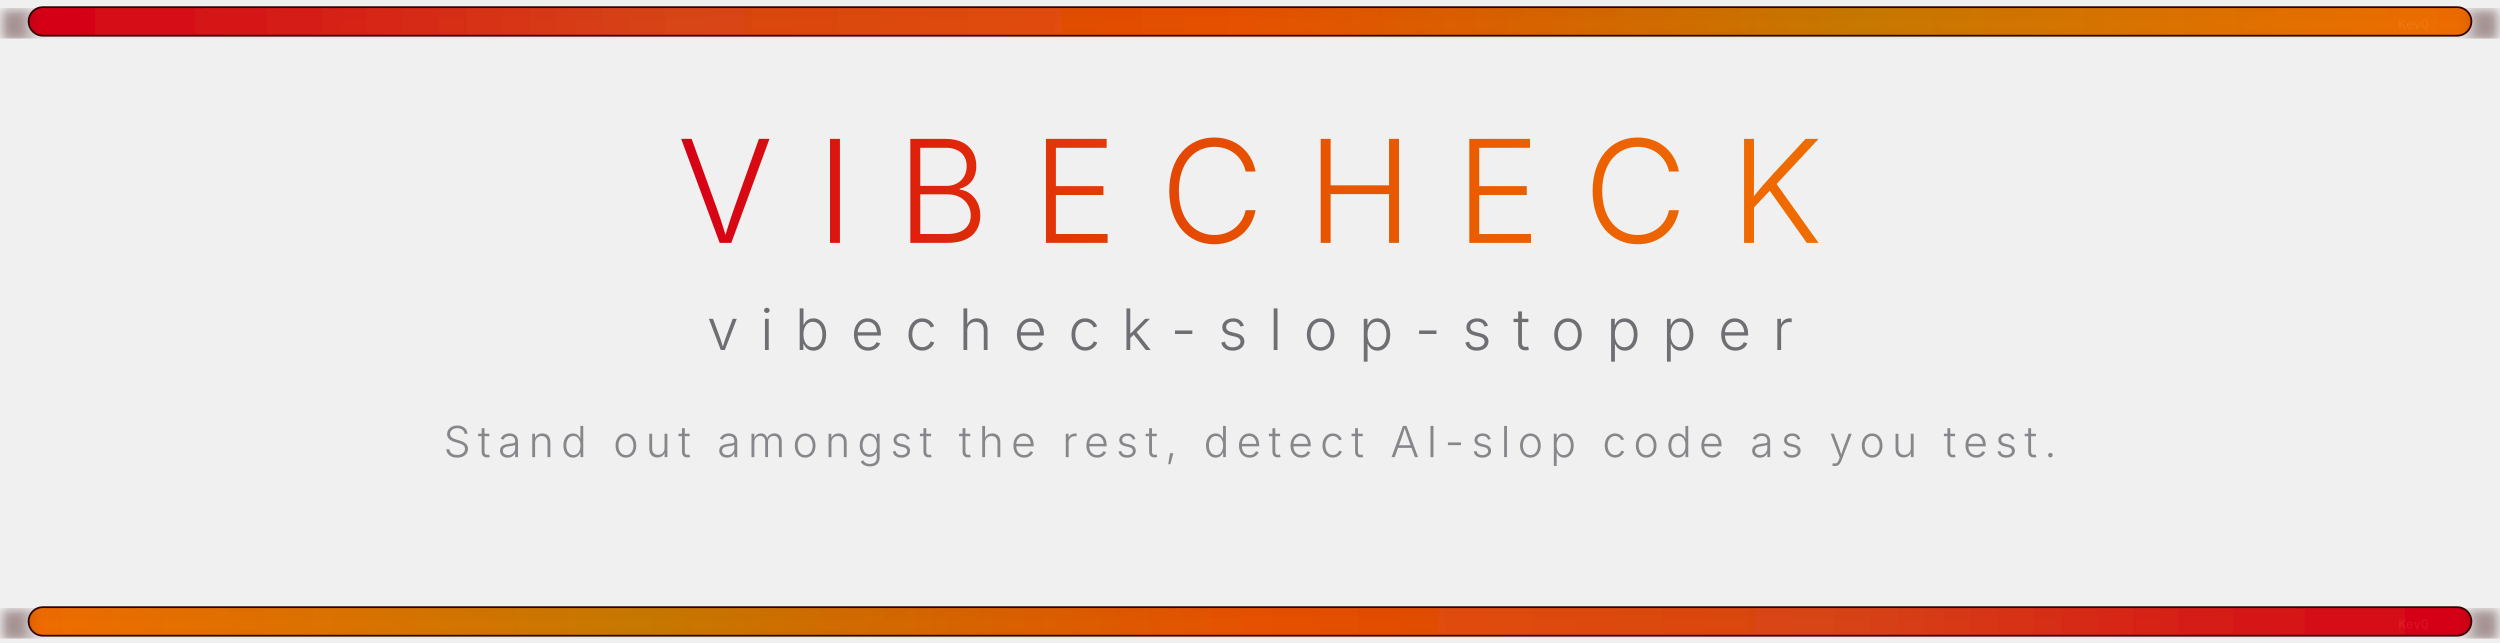
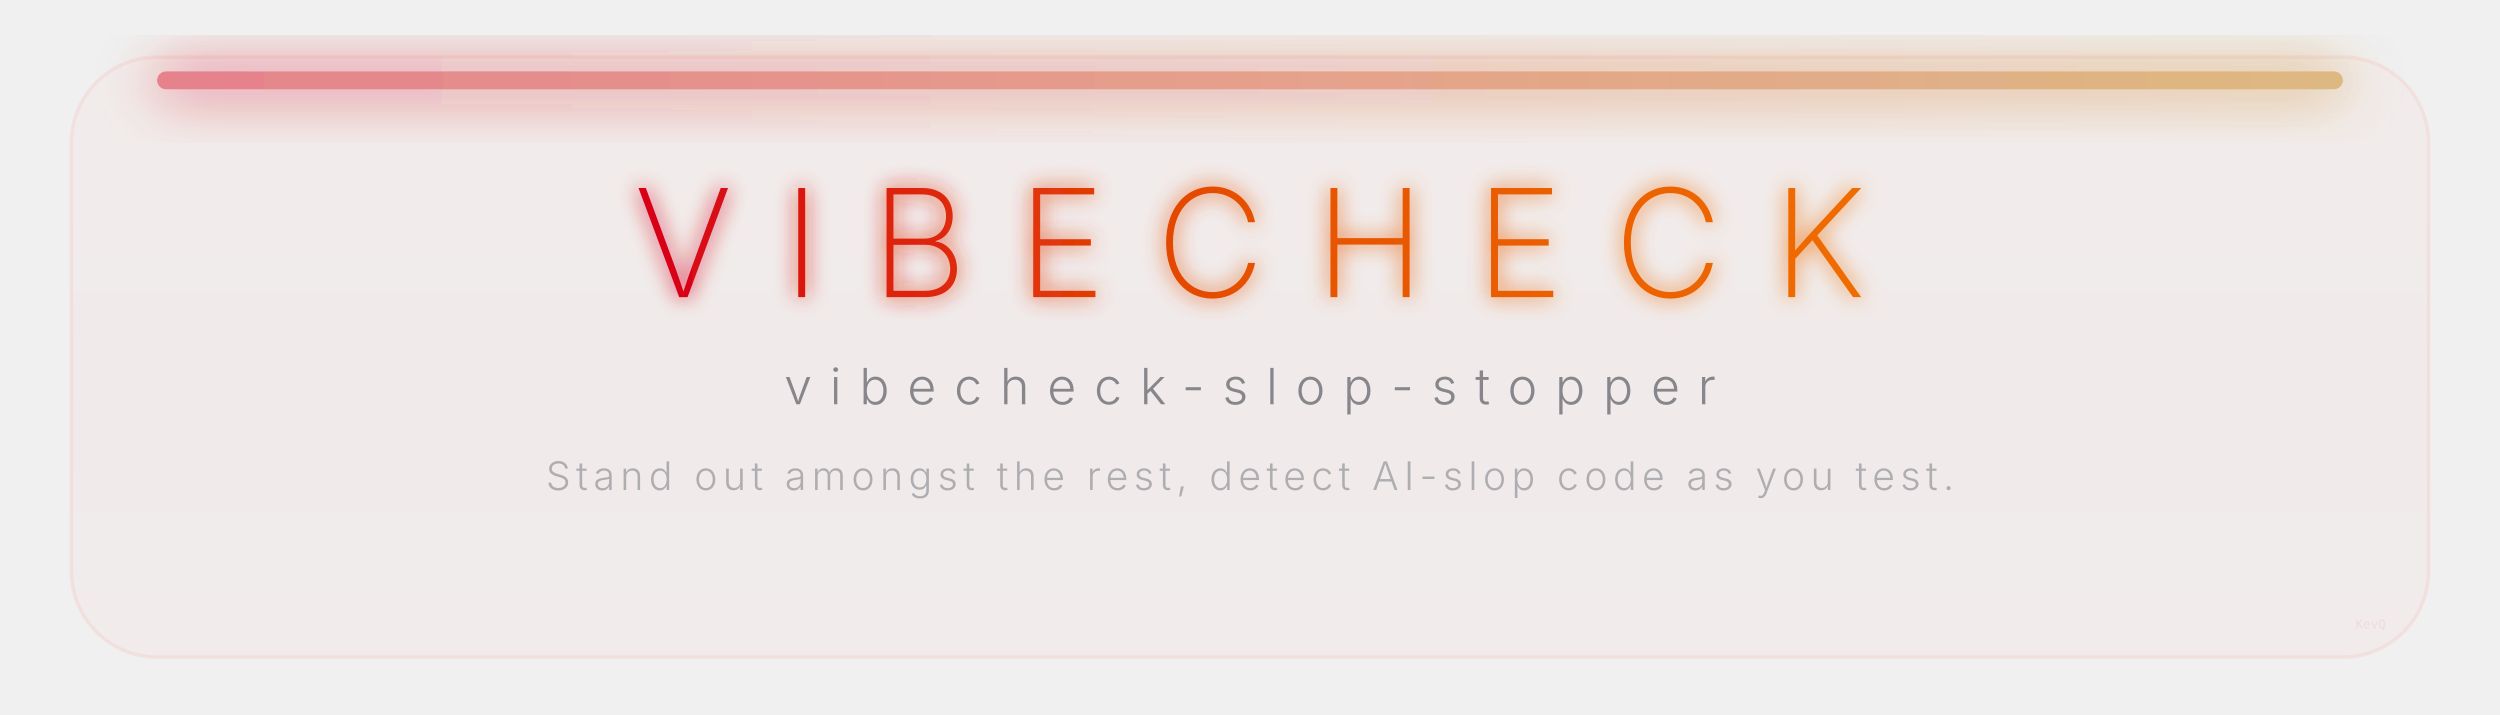
- <svg xmlns="http://www.w3.org/2000/svg" width="700" height="180" viewBox="0 0 700 180">
+ <svg xmlns="http://www.w3.org/2000/svg" width="700" height="200" viewBox="0 0 700 200">
  <defs>
-     <linearGradient id="topbar" x1="0%" y1="0%" x2="100%" y2="0%">
-       <stop offset="0%" stop-color="#D70015" />
-       <stop offset="25%" stop-color="#D84315" />
-       <stop offset="50%" stop-color="#E65100" />
-       <stop offset="75%" stop-color="#C77800" />
-       <stop offset="100%" stop-color="#EF6C00" />
-     </linearGradient>
-     <linearGradient id="botbar" x1="100%" y1="0%" x2="0%" y2="0%">
-       <stop offset="0%" stop-color="#D70015" />
-       <stop offset="25%" stop-color="#D84315" />
-       <stop offset="50%" stop-color="#E65100" />
-       <stop offset="75%" stop-color="#C77800" />
-       <stop offset="100%" stop-color="#EF6C00" />
-     </linearGradient>
-     <linearGradient id="title" x1="0%" y1="0%" x2="100%" y2="0%">
+     <linearGradient id="titleGrad" x1="0%" y1="0%" x2="100%" y2="0%">
      <stop offset="0%" stop-color="#D70015" />
      <stop offset="50%" stop-color="#E65100" />
      <stop offset="100%" stop-color="#EF6C00" />
    </linearGradient>
-     <filter id="innershadow">
-       <feComponentTransfer in="SourceAlpha">
-         <feFuncA type="table" tableValues="1 0" />
-       </feComponentTransfer>
-       <feGaussianBlur stdDeviation="2" />
-       <feOffset dx="0" dy="1" result="shadow" />
-       <feFlood flood-color="#300500" flood-opacity="0.4" />
-       <feComposite in2="shadow" operator="in" />
-       <feComposite in2="SourceGraphic" operator="over" />
+     <linearGradient id="lightBar" x1="0%" y1="0%" x2="100%" y2="0%">
+       <stop offset="0%" stop-color="#D70015" />
+       <stop offset="50%" stop-color="#D84315" />
+       <stop offset="100%" stop-color="#C77800" />
+     </linearGradient>
+     <filter id="glassFrost" x="-10%" y="-10%" width="120%" height="120%">
+       <feGaussianBlur in="SourceGraphic" stdDeviation="14" result="blur" />
+       <feFlood flood-color="rgba(255,69,58,0.03)" result="fill" />
+       <feComposite in="fill" in2="blur" operator="in" result="frosted" />
+       <feComposite in="frosted" in2="SourceGraphic" operator="over" />
    </filter>
+     <filter id="lightGlow" x="-20%" y="-200%" width="140%" height="600%">
+       <feGaussianBlur stdDeviation="8" result="glow" />
+       <feMerge>
+         <feMergeNode in="glow" />
+         <feMergeNode in="glow" />
+         <feMergeNode in="SourceGraphic" />
+       </feMerge>
+     </filter>
+     <filter id="titleGlow" x="-5%" y="-20%" width="110%" height="140%">
+       <feGaussianBlur stdDeviation="3" result="glow" />
+       <feMerge>
+         <feMergeNode in="glow" />
+         <feMergeNode in="SourceGraphic" />
+       </feMerge>
+     </filter>
+     <linearGradient id="innerHighlight" x1="0%" y1="0%" x2="0%" y2="100%">
+       <stop offset="0%" stop-color="white" stop-opacity="0.08" />
+       <stop offset="50%" stop-color="white" stop-opacity="0.01" />
+       <stop offset="100%" stop-color="white" stop-opacity="0.04" />
+     </linearGradient>
  </defs>
-   <rect x="8" y="2" width="684" height="8" rx="4" ry="4" fill="url(#topbar)" filter="url(#innershadow)" stroke="#300500" stroke-width="0.5" />
-   <text x="680" y="8" font-family="monospace" font-size="3.5" fill="#ffffff" opacity="0.08" text-anchor="end">KevQ</text>
-   <text x="350" y="68" font-family="'SF Pro Display', 'Inter', 'Helvetica Neue', 'Segoe UI', sans-serif" font-size="40" font-weight="300" fill="url(#title)" text-anchor="middle" letter-spacing="12">VIBECHECK</text>
-   <text x="350" y="98" font-family="'SF Pro Display', 'Inter', 'Helvetica Neue', sans-serif" font-size="16" font-weight="300" fill="#6E6E73" text-anchor="middle" letter-spacing="6">vibecheck-slop-stopper</text>
-   <text x="350" y="128" font-family="'SF Pro Text', 'Inter', 'Helvetica Neue', sans-serif" font-size="12" font-weight="300" fill="#86868B" text-anchor="middle" letter-spacing="2">Stand out amongst the rest, detect AI-slop code as you test.</text>
-   <rect x="8" y="170" width="684" height="8" rx="4" ry="4" fill="url(#botbar)" filter="url(#innershadow)" stroke="#300500" stroke-width="0.5" />
-   <text x="680" y="176" font-family="monospace" font-size="3.5" fill="#ffffff" opacity="0.08" text-anchor="end">KevQ</text>
+   <rect x="20" y="16" width="660" height="168" rx="24" ry="24" fill="rgba(255,69,58,0.03)" stroke="rgba(255,69,58,0.08)" stroke-width="1" />
+   <rect x="20" y="16" width="660" height="168" rx="24" ry="24" fill="url(#innerHighlight)" />
+   <rect x="44" y="20" width="612" height="5" rx="2.5" ry="2.5" fill="url(#lightBar)" opacity="0.45" filter="url(#lightGlow)" />
+   <text x="350.0" y="83.2" font-family="'SF Pro Display', 'Inter', 'Helvetica Neue', 'Segoe UI', sans-serif" font-size="42" font-weight="200" fill="url(#titleGrad)" text-anchor="middle" letter-spacing="14" filter="url(#titleGlow)">VIBECHECK</text>
+   <text x="350.0" y="113.2" font-family="'SF Pro Display', 'Inter', 'Helvetica Neue', sans-serif" font-size="14" font-weight="300" fill="#86868B" text-anchor="middle" letter-spacing="5">vibecheck-slop-stopper</text>
+   <text x="350.0" y="137.2" font-family="'SF Pro Text', 'Inter', 'Helvetica Neue', sans-serif" font-size="11" font-weight="300" fill="#AEAEB2" text-anchor="middle" letter-spacing="1.5">Stand out amongst the rest, detect AI-slop code as you test.</text>
+   <text x="668" y="176" font-family="monospace" font-size="3.5" fill="#D70015" opacity="0.08" text-anchor="end">KevQ</text>
</svg>
